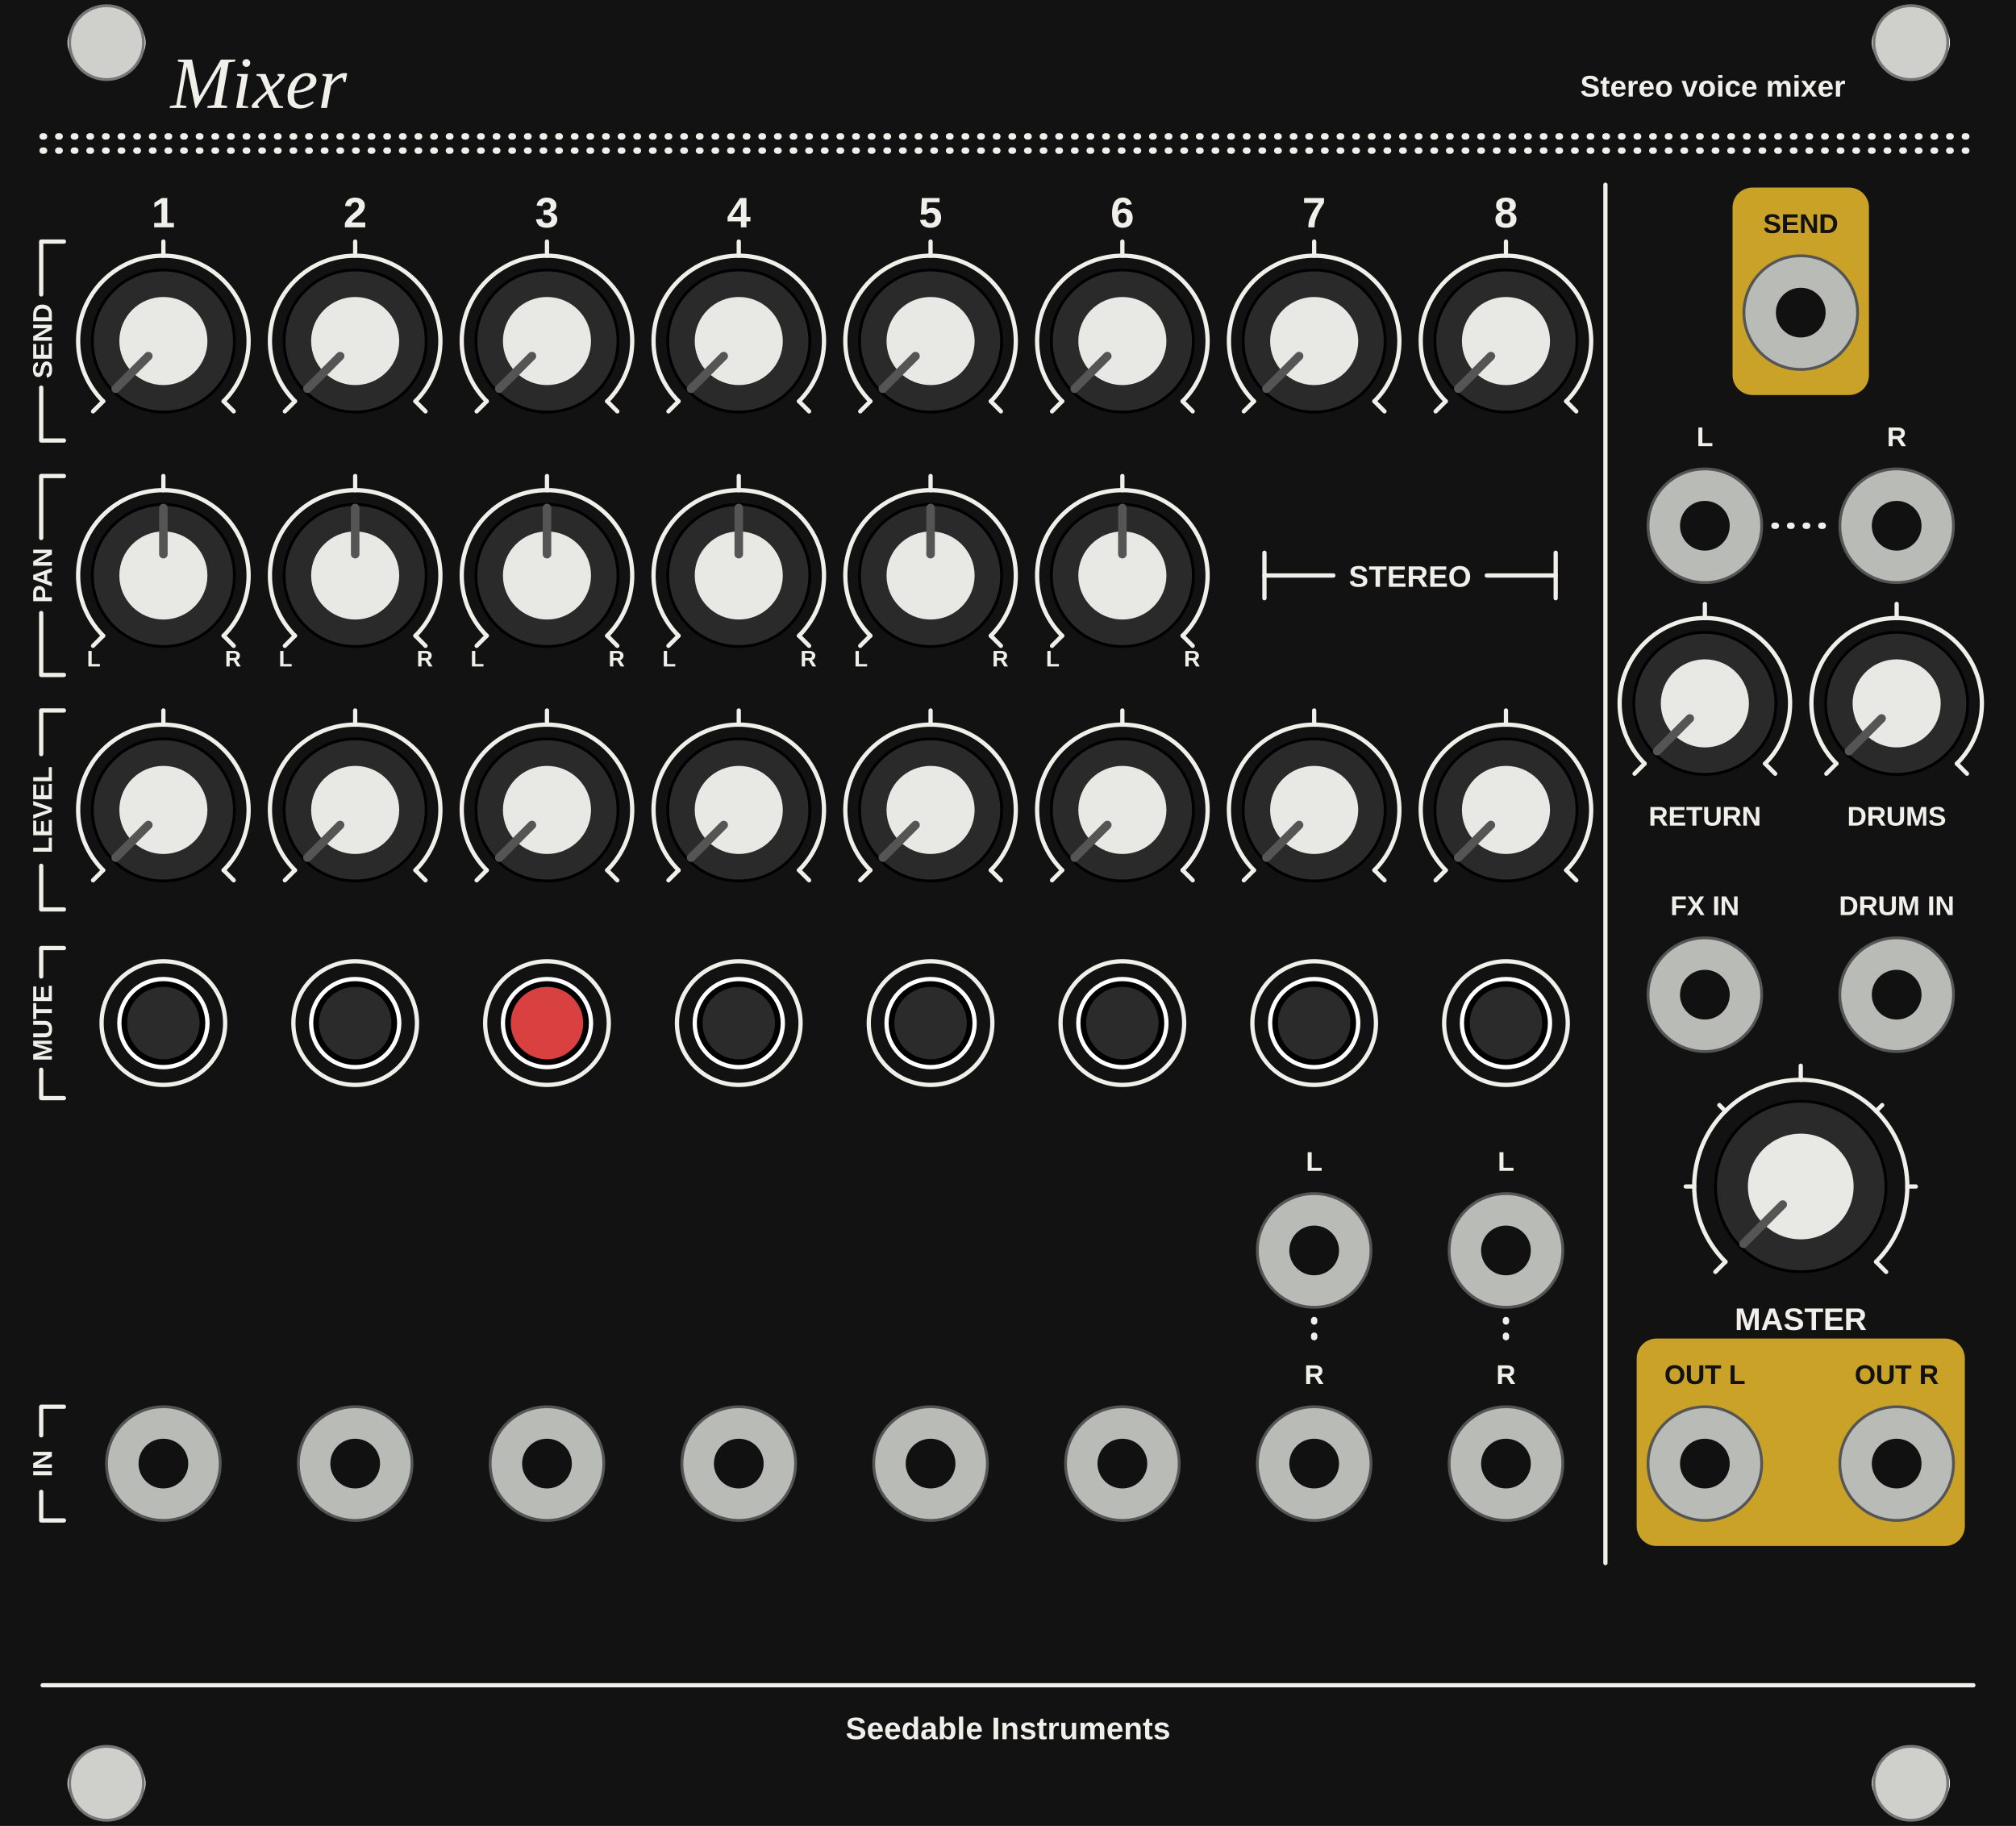
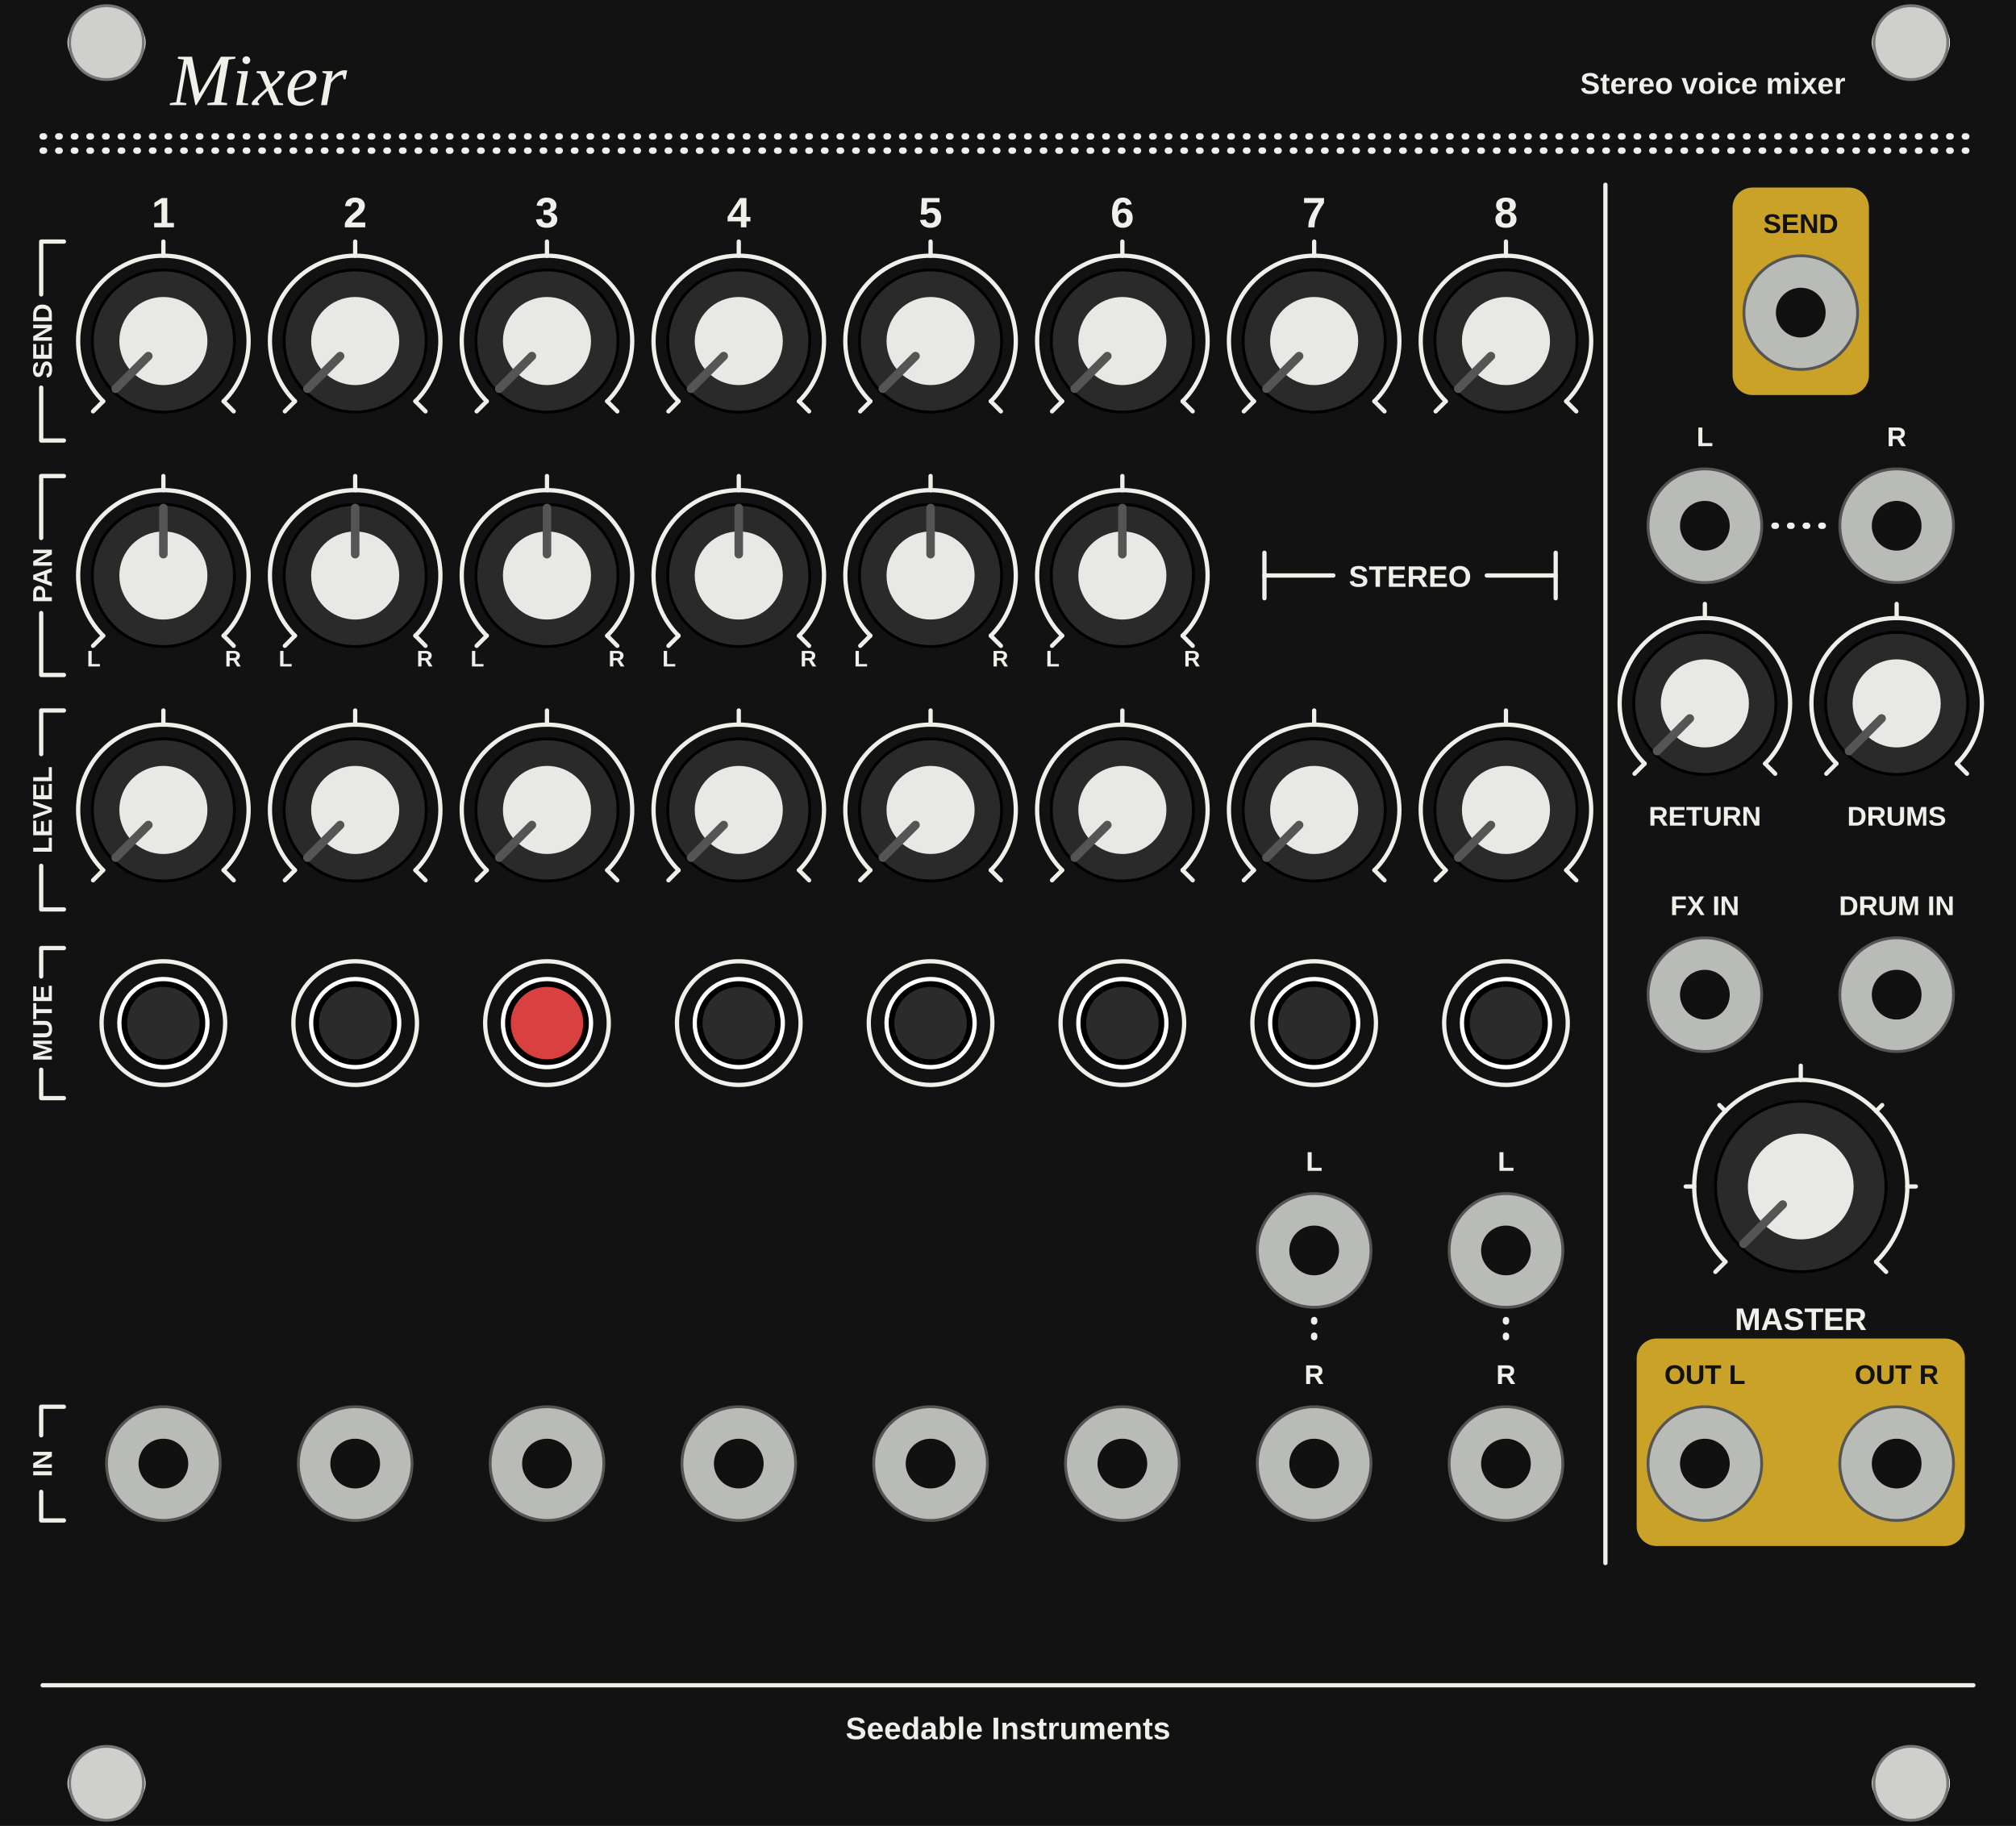
<svg xmlns="http://www.w3.org/2000/svg" width="141.9mm" height="128.5mm" viewBox="0 0 141.9 128.5">
  <style>text{font-family:Arial, Helvetica, sans-serif;font-weight:bold;fill:#f0efe9} .serif{font-family:Georgia, Times New Roman, serif;font-style:italic;font-weight:normal} .silk{stroke:#f0efe9;fill:none;stroke-linecap:round;stroke-linejoin:round} .dots{stroke-dasharray:0.1 1.0;stroke-width:0.45} .copper{fill:#c9a227} .cu-text{fill:#121212} .hole{fill:#ffffff;stroke:none}</style>
  <rect x="0" y="0" width="141.9" height="128.5" fill="#121212" />
  <g id="copper">
    <rect x="115.20" y="94.20" width="23.10" height="14.6" rx="1.4" class="copper" />
    <circle cx="120.00" cy="103.00" r="3.65" class="cu-text" />
    <circle cx="133.50" cy="103.00" r="3.65" class="cu-text" />
    <rect x="121.95" y="13.20" width="9.60" height="14.6" rx="1.4" class="copper" />
    <circle cx="126.75" cy="22.00" r="3.65" class="cu-text" />
    <text x="120.00" y="97.40" font-size="1.9" text-anchor="middle" class="cu-text">OUT L</text>
    <text x="133.50" y="97.40" font-size="1.9" text-anchor="middle" class="cu-text">OUT R</text>
    <text x="126.75" y="16.40" font-size="1.9" text-anchor="middle" class="cu-text">SEND</text>
  </g>
  <g id="silk">
-     <text x="12.00" y="7.60" font-size="5.2" text-anchor="start" class="serif">Mixer</text>
-     <text x="129.90" y="6.80" font-size="2.1" text-anchor="end">Stereo voice mixer</text>
+     <text x="12.00" y="7.40" font-size="5.2" text-anchor="start" class="serif">Mixer</text>
+     <text x="129.90" y="6.60" font-size="2.1" text-anchor="end">Stereo voice mixer</text>
    <polyline points="3.00,9.60 138.90,9.60" class="silk dots" />
    <polyline points="3.00,10.60 138.90,10.60" class="silk dots" />
    <text x="70.95" y="122.40" font-size="2.2" text-anchor="middle">Seedable Instruments</text>
    <polyline points="3.00,118.60 138.90,118.60" class="silk" stroke-width="0.3" />
    <text x="11.50" y="16.00" font-size="3.0" text-anchor="middle">1</text>
    <text x="25.00" y="16.00" font-size="3.0" text-anchor="middle">2</text>
    <text x="38.50" y="16.00" font-size="3.0" text-anchor="middle">3</text>
    <text x="52.00" y="16.00" font-size="3.0" text-anchor="middle">4</text>
    <text x="65.50" y="16.00" font-size="3.0" text-anchor="middle">5</text>
    <text x="79.00" y="16.00" font-size="3.0" text-anchor="middle">6</text>
    <text x="92.50" y="16.00" font-size="3.0" text-anchor="middle">7</text>
    <text x="106.00" y="16.00" font-size="3.0" text-anchor="middle">8</text>
    <text x="99.25" y="41.30" font-size="2.1" text-anchor="middle">STEREO</text>
    <polyline points="89.00,40.50 93.85,40.50" class="silk" stroke-width="0.3" />
    <polyline points="104.65,40.50 109.50,40.50" class="silk" stroke-width="0.3" />
    <polyline points="89.00,38.90 89.00,42.10" class="silk" stroke-width="0.3" />
    <polyline points="109.50,38.90 109.50,42.10" class="silk" stroke-width="0.3" />
    <polyline points="113.00,13.00 113.00,110.00" class="silk" stroke-width="0.3" />
    <path d="M 7.26 28.24 A 6.0 6.0 0 1 1 15.74 28.24" class="silk" stroke-width="0.3" />
    <polyline points="7.26,28.24 6.55,28.95" class="silk" stroke-width="0.3" />
    <polyline points="11.50,18.00 11.50,17.00" class="silk" stroke-width="0.3" />
    <polyline points="15.74,28.24 16.45,28.95" class="silk" stroke-width="0.3" />
    <path d="M 7.26 44.74 A 6.0 6.0 0 1 1 15.74 44.74" class="silk" stroke-width="0.3" />
    <polyline points="7.26,44.74 6.55,45.45" class="silk" stroke-width="0.3" />
    <polyline points="11.50,34.50 11.50,33.50" class="silk" stroke-width="0.3" />
    <polyline points="15.74,44.74 16.45,45.45" class="silk" stroke-width="0.3" />
    <text x="6.60" y="46.90" font-size="1.6" text-anchor="middle">L</text>
    <text x="16.40" y="46.90" font-size="1.6" text-anchor="middle">R</text>
    <path d="M 7.26 61.24 A 6.0 6.0 0 1 1 15.74 61.24" class="silk" stroke-width="0.3" />
    <polyline points="7.26,61.24 6.55,61.95" class="silk" stroke-width="0.3" />
    <polyline points="11.50,51.00 11.50,50.00" class="silk" stroke-width="0.3" />
    <polyline points="15.74,61.24 16.45,61.95" class="silk" stroke-width="0.3" />
    <path d="M 20.76 28.24 A 6.0 6.0 0 1 1 29.24 28.24" class="silk" stroke-width="0.3" />
    <polyline points="20.76,28.24 20.05,28.95" class="silk" stroke-width="0.3" />
    <polyline points="25.00,18.00 25.00,17.00" class="silk" stroke-width="0.3" />
    <polyline points="29.24,28.24 29.95,28.95" class="silk" stroke-width="0.3" />
    <path d="M 20.76 44.74 A 6.0 6.0 0 1 1 29.24 44.74" class="silk" stroke-width="0.3" />
    <polyline points="20.76,44.74 20.05,45.45" class="silk" stroke-width="0.3" />
    <polyline points="25.00,34.50 25.00,33.50" class="silk" stroke-width="0.3" />
    <polyline points="29.24,44.74 29.95,45.45" class="silk" stroke-width="0.3" />
    <text x="20.10" y="46.90" font-size="1.6" text-anchor="middle">L</text>
    <text x="29.90" y="46.90" font-size="1.6" text-anchor="middle">R</text>
    <path d="M 20.76 61.24 A 6.0 6.0 0 1 1 29.24 61.24" class="silk" stroke-width="0.3" />
    <polyline points="20.76,61.24 20.05,61.95" class="silk" stroke-width="0.3" />
    <polyline points="25.00,51.00 25.00,50.00" class="silk" stroke-width="0.3" />
    <polyline points="29.24,61.24 29.95,61.95" class="silk" stroke-width="0.3" />
    <path d="M 34.26 28.24 A 6.0 6.0 0 1 1 42.74 28.24" class="silk" stroke-width="0.3" />
    <polyline points="34.26,28.24 33.55,28.95" class="silk" stroke-width="0.3" />
    <polyline points="38.50,18.00 38.50,17.00" class="silk" stroke-width="0.3" />
    <polyline points="42.74,28.24 43.45,28.95" class="silk" stroke-width="0.3" />
    <path d="M 34.26 44.74 A 6.0 6.0 0 1 1 42.74 44.74" class="silk" stroke-width="0.3" />
    <polyline points="34.26,44.74 33.55,45.45" class="silk" stroke-width="0.3" />
    <polyline points="38.50,34.50 38.50,33.50" class="silk" stroke-width="0.3" />
    <polyline points="42.74,44.74 43.45,45.45" class="silk" stroke-width="0.3" />
    <text x="33.60" y="46.90" font-size="1.6" text-anchor="middle">L</text>
    <text x="43.40" y="46.90" font-size="1.6" text-anchor="middle">R</text>
    <path d="M 34.26 61.24 A 6.0 6.0 0 1 1 42.74 61.24" class="silk" stroke-width="0.3" />
    <polyline points="34.26,61.24 33.55,61.95" class="silk" stroke-width="0.3" />
    <polyline points="38.50,51.00 38.50,50.00" class="silk" stroke-width="0.3" />
    <polyline points="42.74,61.24 43.45,61.95" class="silk" stroke-width="0.3" />
    <path d="M 47.76 28.24 A 6.0 6.0 0 1 1 56.24 28.24" class="silk" stroke-width="0.3" />
    <polyline points="47.76,28.24 47.05,28.95" class="silk" stroke-width="0.3" />
    <polyline points="52.00,18.00 52.00,17.00" class="silk" stroke-width="0.3" />
    <polyline points="56.24,28.24 56.95,28.95" class="silk" stroke-width="0.3" />
    <path d="M 47.76 44.74 A 6.0 6.0 0 1 1 56.24 44.74" class="silk" stroke-width="0.3" />
    <polyline points="47.76,44.74 47.05,45.45" class="silk" stroke-width="0.3" />
    <polyline points="52.00,34.50 52.00,33.50" class="silk" stroke-width="0.3" />
    <polyline points="56.24,44.74 56.95,45.45" class="silk" stroke-width="0.3" />
    <text x="47.10" y="46.90" font-size="1.6" text-anchor="middle">L</text>
    <text x="56.90" y="46.90" font-size="1.6" text-anchor="middle">R</text>
    <path d="M 47.76 61.24 A 6.0 6.0 0 1 1 56.24 61.24" class="silk" stroke-width="0.3" />
    <polyline points="47.76,61.24 47.05,61.95" class="silk" stroke-width="0.3" />
    <polyline points="52.00,51.00 52.00,50.00" class="silk" stroke-width="0.3" />
    <polyline points="56.24,61.24 56.95,61.95" class="silk" stroke-width="0.3" />
    <path d="M 61.26 28.24 A 6.0 6.0 0 1 1 69.74 28.24" class="silk" stroke-width="0.3" />
    <polyline points="61.26,28.24 60.55,28.95" class="silk" stroke-width="0.3" />
    <polyline points="65.50,18.00 65.50,17.00" class="silk" stroke-width="0.3" />
    <polyline points="69.74,28.24 70.45,28.95" class="silk" stroke-width="0.3" />
    <path d="M 61.26 44.74 A 6.0 6.0 0 1 1 69.74 44.74" class="silk" stroke-width="0.3" />
    <polyline points="61.26,44.74 60.55,45.45" class="silk" stroke-width="0.3" />
    <polyline points="65.50,34.50 65.50,33.50" class="silk" stroke-width="0.3" />
    <polyline points="69.74,44.74 70.45,45.45" class="silk" stroke-width="0.3" />
    <text x="60.60" y="46.90" font-size="1.6" text-anchor="middle">L</text>
    <text x="70.40" y="46.90" font-size="1.6" text-anchor="middle">R</text>
    <path d="M 61.26 61.24 A 6.0 6.0 0 1 1 69.74 61.24" class="silk" stroke-width="0.3" />
    <polyline points="61.26,61.24 60.55,61.95" class="silk" stroke-width="0.3" />
    <polyline points="65.50,51.00 65.50,50.00" class="silk" stroke-width="0.3" />
    <polyline points="69.74,61.24 70.45,61.95" class="silk" stroke-width="0.3" />
    <path d="M 74.76 28.24 A 6.0 6.0 0 1 1 83.24 28.24" class="silk" stroke-width="0.3" />
    <polyline points="74.76,28.24 74.05,28.95" class="silk" stroke-width="0.3" />
    <polyline points="79.00,18.00 79.00,17.00" class="silk" stroke-width="0.3" />
    <polyline points="83.24,28.24 83.95,28.95" class="silk" stroke-width="0.3" />
    <path d="M 74.76 44.74 A 6.0 6.0 0 1 1 83.24 44.74" class="silk" stroke-width="0.3" />
    <polyline points="74.76,44.74 74.05,45.45" class="silk" stroke-width="0.3" />
    <polyline points="79.00,34.50 79.00,33.50" class="silk" stroke-width="0.3" />
    <polyline points="83.24,44.74 83.95,45.45" class="silk" stroke-width="0.3" />
    <text x="74.10" y="46.90" font-size="1.6" text-anchor="middle">L</text>
    <text x="83.90" y="46.90" font-size="1.6" text-anchor="middle">R</text>
    <path d="M 74.76 61.24 A 6.0 6.0 0 1 1 83.24 61.24" class="silk" stroke-width="0.3" />
    <polyline points="74.76,61.24 74.05,61.95" class="silk" stroke-width="0.3" />
    <polyline points="79.00,51.00 79.00,50.00" class="silk" stroke-width="0.3" />
    <polyline points="83.24,61.24 83.95,61.95" class="silk" stroke-width="0.3" />
    <path d="M 88.26 28.24 A 6.0 6.0 0 1 1 96.74 28.24" class="silk" stroke-width="0.3" />
    <polyline points="88.26,28.24 87.55,28.95" class="silk" stroke-width="0.3" />
    <polyline points="92.50,18.00 92.50,17.00" class="silk" stroke-width="0.3" />
    <polyline points="96.74,28.24 97.45,28.95" class="silk" stroke-width="0.3" />
    <path d="M 88.26 61.24 A 6.0 6.0 0 1 1 96.74 61.24" class="silk" stroke-width="0.3" />
    <polyline points="88.26,61.24 87.55,61.95" class="silk" stroke-width="0.3" />
    <polyline points="92.50,51.00 92.50,50.00" class="silk" stroke-width="0.3" />
    <polyline points="96.74,61.24 97.45,61.95" class="silk" stroke-width="0.3" />
    <path d="M 101.76 28.24 A 6.0 6.0 0 1 1 110.24 28.24" class="silk" stroke-width="0.3" />
    <polyline points="101.76,28.24 101.05,28.95" class="silk" stroke-width="0.3" />
    <polyline points="106.00,18.00 106.00,17.00" class="silk" stroke-width="0.3" />
    <polyline points="110.24,28.24 110.95,28.95" class="silk" stroke-width="0.3" />
    <path d="M 101.76 61.24 A 6.0 6.0 0 1 1 110.24 61.24" class="silk" stroke-width="0.3" />
    <polyline points="101.76,61.24 101.05,61.95" class="silk" stroke-width="0.3" />
    <polyline points="106.00,51.00 106.00,50.00" class="silk" stroke-width="0.3" />
    <polyline points="110.24,61.24 110.95,61.95" class="silk" stroke-width="0.3" />
    <path d="M 115.76 53.74 A 6.0 6.0 0 1 1 124.24 53.74" class="silk" stroke-width="0.3" />
    <polyline points="115.76,53.74 115.05,54.45" class="silk" stroke-width="0.3" />
    <polyline points="120.00,43.50 120.00,42.50" class="silk" stroke-width="0.3" />
    <polyline points="124.24,53.74 124.95,54.45" class="silk" stroke-width="0.3" />
    <text x="120.00" y="58.10" font-size="1.9" text-anchor="middle">RETURN</text>
    <path d="M 129.26 53.74 A 6.0 6.0 0 1 1 137.74 53.74" class="silk" stroke-width="0.3" />
    <polyline points="129.26,53.74 128.55,54.45" class="silk" stroke-width="0.3" />
    <polyline points="133.50,43.50 133.50,42.50" class="silk" stroke-width="0.3" />
    <polyline points="137.74,53.74 138.45,54.45" class="silk" stroke-width="0.3" />
    <text x="133.50" y="58.10" font-size="1.9" text-anchor="middle">DRUMS</text>
    <path d="M 121.45 88.80 A 7.5 7.5 0 1 1 132.05 88.80" class="silk" stroke-width="0.3" />
    <polyline points="121.45,88.80 120.74,89.51" class="silk" stroke-width="0.3" />
    <polyline points="119.25,83.50 118.65,83.50" class="silk" stroke-width="0.3" />
    <polyline points="121.45,78.20 121.02,77.77" class="silk" stroke-width="0.3" />
    <polyline points="126.75,76.00 126.75,75.00" class="silk" stroke-width="0.3" />
    <polyline points="132.05,78.20 132.48,77.77" class="silk" stroke-width="0.3" />
    <polyline points="134.25,83.50 134.85,83.50" class="silk" stroke-width="0.3" />
    <polyline points="132.05,88.80 132.76,89.51" class="silk" stroke-width="0.3" />
    <text x="126.75" y="93.60" font-size="2.2" text-anchor="middle">MASTER</text>
    <circle cx="11.50" cy="72.00" r="4.35" class="silk" stroke-width="0.3" />
    <circle cx="25.00" cy="72.00" r="4.35" class="silk" stroke-width="0.3" />
    <circle cx="38.50" cy="72.00" r="4.35" class="silk" stroke-width="0.3" />
    <circle cx="52.00" cy="72.00" r="4.35" class="silk" stroke-width="0.3" />
    <circle cx="65.50" cy="72.00" r="4.35" class="silk" stroke-width="0.3" />
    <circle cx="79.00" cy="72.00" r="4.35" class="silk" stroke-width="0.3" />
    <circle cx="92.50" cy="72.00" r="4.35" class="silk" stroke-width="0.3" />
    <circle cx="106.00" cy="72.00" r="4.35" class="silk" stroke-width="0.3" />
    <text x="3.65" y="24.00" font-size="1.9" text-anchor="middle" transform="rotate(-90 3.65 24.00)">SEND</text>
    <polyline points="4.50,17.00 2.90,17.00 2.90,20.72" class="silk" stroke-width="0.3" />
    <polyline points="2.90,27.28 2.90,31.00 4.50,31.00" class="silk" stroke-width="0.3" />
    <text x="3.65" y="40.50" font-size="1.9" text-anchor="middle" transform="rotate(-90 3.65 40.50)">PAN</text>
    <polyline points="4.50,33.50 2.90,33.50 2.90,37.86" class="silk" stroke-width="0.3" />
    <polyline points="2.90,43.14 2.90,47.50 4.50,47.50" class="silk" stroke-width="0.3" />
    <text x="3.65" y="57.00" font-size="1.9" text-anchor="middle" transform="rotate(-90 3.65 57.00)">LEVEL</text>
    <polyline points="4.50,50.00 2.90,50.00 2.90,53.07" class="silk" stroke-width="0.3" />
    <polyline points="2.90,60.93 2.90,64.00 4.50,64.00" class="silk" stroke-width="0.3" />
    <text x="3.65" y="72.00" font-size="1.9" text-anchor="middle" transform="rotate(-90 3.65 72.00)">MUTE</text>
    <polyline points="4.50,66.72 2.90,66.72 2.90,68.72" class="silk" stroke-width="0.3" />
    <polyline points="2.90,75.28 2.90,77.28 4.50,77.28" class="silk" stroke-width="0.3" />
    <text x="3.65" y="103.00" font-size="1.9" text-anchor="middle" transform="rotate(-90 3.65 103.00)">IN</text>
    <polyline points="4.50,99.00 2.90,99.00 2.90,101.01" class="silk" stroke-width="0.3" />
    <polyline points="2.90,104.99 2.90,107.00 4.50,107.00" class="silk" stroke-width="0.3" />
    <text x="92.50" y="82.40" font-size="1.9" text-anchor="middle">L</text>
    <text x="92.50" y="97.40" font-size="1.9" text-anchor="middle">R</text>
    <text x="106.00" y="82.40" font-size="1.9" text-anchor="middle">L</text>
    <text x="106.00" y="97.40" font-size="1.9" text-anchor="middle">R</text>
    <text x="120.00" y="31.40" font-size="1.9" text-anchor="middle">L</text>
    <text x="133.50" y="31.40" font-size="1.9" text-anchor="middle">R</text>
    <text x="120.00" y="64.40" font-size="1.9" text-anchor="middle">FX IN</text>
    <text x="133.50" y="64.40" font-size="1.9" text-anchor="middle">DRUM IN</text>
    <polyline points="92.50,92.90 92.50,94.80" class="silk dots" />
    <polyline points="106.00,92.90 106.00,94.80" class="silk dots" />
    <polyline points="124.90,37.00 128.60,37.00" class="silk dots" />
  </g>
  <g id="holes">
    <circle cx="11.50" cy="24.00" r="3.75" class="hole" />
    <circle cx="11.50" cy="40.50" r="3.75" class="hole" />
    <circle cx="11.50" cy="57.00" r="3.75" class="hole" />
    <circle cx="11.50" cy="72.00" r="3.25" class="hole" />
    <circle cx="11.50" cy="103.00" r="3.25" class="hole" />
    <circle cx="25.00" cy="24.00" r="3.75" class="hole" />
    <circle cx="25.00" cy="40.50" r="3.75" class="hole" />
    <circle cx="25.00" cy="57.00" r="3.75" class="hole" />
    <circle cx="25.00" cy="72.00" r="3.25" class="hole" />
    <circle cx="25.00" cy="103.00" r="3.25" class="hole" />
    <circle cx="38.50" cy="24.00" r="3.75" class="hole" />
    <circle cx="38.50" cy="40.50" r="3.75" class="hole" />
    <circle cx="38.50" cy="57.00" r="3.75" class="hole" />
    <circle cx="38.50" cy="72.00" r="3.25" class="hole" />
    <circle cx="38.50" cy="103.00" r="3.25" class="hole" />
    <circle cx="52.00" cy="24.00" r="3.75" class="hole" />
    <circle cx="52.00" cy="40.50" r="3.75" class="hole" />
    <circle cx="52.00" cy="57.00" r="3.75" class="hole" />
    <circle cx="52.00" cy="72.00" r="3.25" class="hole" />
    <circle cx="52.00" cy="103.00" r="3.25" class="hole" />
    <circle cx="65.50" cy="24.00" r="3.75" class="hole" />
    <circle cx="65.50" cy="40.50" r="3.75" class="hole" />
    <circle cx="65.50" cy="57.00" r="3.75" class="hole" />
    <circle cx="65.50" cy="72.00" r="3.25" class="hole" />
    <circle cx="65.50" cy="103.00" r="3.25" class="hole" />
    <circle cx="79.00" cy="24.00" r="3.75" class="hole" />
    <circle cx="79.00" cy="40.50" r="3.75" class="hole" />
    <circle cx="79.00" cy="57.00" r="3.75" class="hole" />
    <circle cx="79.00" cy="72.00" r="3.25" class="hole" />
    <circle cx="79.00" cy="103.00" r="3.25" class="hole" />
    <circle cx="92.50" cy="24.00" r="3.75" class="hole" />
    <circle cx="92.50" cy="57.00" r="3.75" class="hole" />
    <circle cx="92.50" cy="72.00" r="3.25" class="hole" />
    <circle cx="92.50" cy="88.00" r="3.25" class="hole" />
    <circle cx="92.50" cy="103.00" r="3.25" class="hole" />
    <circle cx="106.00" cy="24.00" r="3.75" class="hole" />
    <circle cx="106.00" cy="57.00" r="3.75" class="hole" />
    <circle cx="106.00" cy="72.00" r="3.25" class="hole" />
    <circle cx="106.00" cy="88.00" r="3.25" class="hole" />
    <circle cx="106.00" cy="103.00" r="3.25" class="hole" />
    <circle cx="126.75" cy="22.00" r="3.25" class="hole" />
    <circle cx="120.00" cy="37.00" r="3.25" class="hole" />
    <circle cx="133.50" cy="37.00" r="3.25" class="hole" />
    <circle cx="120.00" cy="49.50" r="3.75" class="hole" />
    <circle cx="133.50" cy="49.50" r="3.75" class="hole" />
    <circle cx="120.00" cy="70.00" r="3.25" class="hole" />
    <circle cx="133.50" cy="70.00" r="3.25" class="hole" />
    <circle cx="126.75" cy="83.50" r="3.75" class="hole" />
    <circle cx="120.00" cy="103.00" r="3.25" class="hole" />
    <circle cx="133.50" cy="103.00" r="3.25" class="hole" />
    <rect x="4.75" y="1.40" width="5.5" height="3.2" rx="1.6" class="hole" />
    <rect x="4.75" y="123.90" width="5.5" height="3.2" rx="1.6" class="hole" />
    <rect x="131.75" y="1.40" width="5.5" height="3.2" rx="1.6" class="hole" />
    <rect x="131.75" y="123.90" width="5.5" height="3.2" rx="1.6" class="hole" />
  </g>
  <g id="mockup">
    <circle cx="11.50" cy="24.00" r="5.0" fill="#2a2a2a" stroke="#000" stroke-width="0.2" />
    <circle cx="11.50" cy="24.00" r="3.10" fill="#e8e8e4" />
    <line x1="10.44" y1="25.06" x2="8.14" y2="27.36" stroke="#555" stroke-width="0.6" stroke-linecap="round" />
    <circle cx="11.50" cy="40.50" r="5.0" fill="#2a2a2a" stroke="#000" stroke-width="0.2" />
    <circle cx="11.50" cy="40.50" r="3.10" fill="#e8e8e4" />
    <line x1="11.50" y1="39.00" x2="11.50" y2="35.75" stroke="#555" stroke-width="0.6" stroke-linecap="round" />
    <circle cx="11.50" cy="57.00" r="5.0" fill="#2a2a2a" stroke="#000" stroke-width="0.2" />
    <circle cx="11.50" cy="57.00" r="3.10" fill="#e8e8e4" />
    <line x1="10.44" y1="58.06" x2="8.14" y2="60.36" stroke="#555" stroke-width="0.6" stroke-linecap="round" />
    <circle cx="11.50" cy="72.00" r="2.75" fill="#2b2b2b" stroke="#000" stroke-width="0.4" />
    <circle cx="11.50" cy="103.00" r="4.0" fill="#b9bbb6" stroke="#555" stroke-width="0.2" />
    <circle cx="11.50" cy="103.00" r="1.75" fill="#111" />
    <circle cx="25.00" cy="24.00" r="5.0" fill="#2a2a2a" stroke="#000" stroke-width="0.2" />
    <circle cx="25.00" cy="24.00" r="3.10" fill="#e8e8e4" />
    <line x1="23.94" y1="25.06" x2="21.64" y2="27.36" stroke="#555" stroke-width="0.6" stroke-linecap="round" />
    <circle cx="25.00" cy="40.50" r="5.0" fill="#2a2a2a" stroke="#000" stroke-width="0.2" />
    <circle cx="25.00" cy="40.50" r="3.10" fill="#e8e8e4" />
    <line x1="25.00" y1="39.00" x2="25.00" y2="35.75" stroke="#555" stroke-width="0.6" stroke-linecap="round" />
    <circle cx="25.00" cy="57.00" r="5.0" fill="#2a2a2a" stroke="#000" stroke-width="0.2" />
    <circle cx="25.00" cy="57.00" r="3.10" fill="#e8e8e4" />
    <line x1="23.94" y1="58.06" x2="21.64" y2="60.36" stroke="#555" stroke-width="0.6" stroke-linecap="round" />
    <circle cx="25.00" cy="72.00" r="2.75" fill="#2b2b2b" stroke="#000" stroke-width="0.4" />
    <circle cx="25.00" cy="103.00" r="4.0" fill="#b9bbb6" stroke="#555" stroke-width="0.2" />
    <circle cx="25.00" cy="103.00" r="1.75" fill="#111" />
    <circle cx="38.50" cy="24.00" r="5.0" fill="#2a2a2a" stroke="#000" stroke-width="0.2" />
    <circle cx="38.50" cy="24.00" r="3.10" fill="#e8e8e4" />
    <line x1="37.44" y1="25.06" x2="35.14" y2="27.36" stroke="#555" stroke-width="0.6" stroke-linecap="round" />
    <circle cx="38.50" cy="40.50" r="5.0" fill="#2a2a2a" stroke="#000" stroke-width="0.2" />
    <circle cx="38.50" cy="40.50" r="3.10" fill="#e8e8e4" />
    <line x1="38.50" y1="39.00" x2="38.50" y2="35.75" stroke="#555" stroke-width="0.6" stroke-linecap="round" />
    <circle cx="38.50" cy="57.00" r="5.0" fill="#2a2a2a" stroke="#000" stroke-width="0.2" />
    <circle cx="38.50" cy="57.00" r="3.10" fill="#e8e8e4" />
    <line x1="37.44" y1="58.06" x2="35.14" y2="60.36" stroke="#555" stroke-width="0.6" stroke-linecap="round" />
    <circle cx="38.50" cy="72.00" r="2.75" fill="#d94040" stroke="#000" stroke-width="0.4" />
    <circle cx="38.50" cy="103.00" r="4.0" fill="#b9bbb6" stroke="#555" stroke-width="0.2" />
    <circle cx="38.50" cy="103.00" r="1.75" fill="#111" />
    <circle cx="52.00" cy="24.00" r="5.0" fill="#2a2a2a" stroke="#000" stroke-width="0.2" />
    <circle cx="52.00" cy="24.00" r="3.10" fill="#e8e8e4" />
    <line x1="50.94" y1="25.06" x2="48.64" y2="27.36" stroke="#555" stroke-width="0.6" stroke-linecap="round" />
    <circle cx="52.00" cy="40.50" r="5.0" fill="#2a2a2a" stroke="#000" stroke-width="0.2" />
    <circle cx="52.00" cy="40.50" r="3.10" fill="#e8e8e4" />
    <line x1="52.00" y1="39.00" x2="52.00" y2="35.75" stroke="#555" stroke-width="0.6" stroke-linecap="round" />
    <circle cx="52.00" cy="57.00" r="5.0" fill="#2a2a2a" stroke="#000" stroke-width="0.2" />
    <circle cx="52.00" cy="57.00" r="3.10" fill="#e8e8e4" />
    <line x1="50.94" y1="58.06" x2="48.64" y2="60.36" stroke="#555" stroke-width="0.6" stroke-linecap="round" />
    <circle cx="52.00" cy="72.00" r="2.75" fill="#2b2b2b" stroke="#000" stroke-width="0.4" />
    <circle cx="52.00" cy="103.00" r="4.0" fill="#b9bbb6" stroke="#555" stroke-width="0.2" />
    <circle cx="52.00" cy="103.00" r="1.75" fill="#111" />
    <circle cx="65.50" cy="24.00" r="5.0" fill="#2a2a2a" stroke="#000" stroke-width="0.2" />
    <circle cx="65.50" cy="24.00" r="3.10" fill="#e8e8e4" />
    <line x1="64.44" y1="25.06" x2="62.14" y2="27.36" stroke="#555" stroke-width="0.6" stroke-linecap="round" />
    <circle cx="65.50" cy="40.50" r="5.0" fill="#2a2a2a" stroke="#000" stroke-width="0.2" />
    <circle cx="65.50" cy="40.50" r="3.10" fill="#e8e8e4" />
    <line x1="65.50" y1="39.00" x2="65.50" y2="35.75" stroke="#555" stroke-width="0.6" stroke-linecap="round" />
    <circle cx="65.50" cy="57.00" r="5.0" fill="#2a2a2a" stroke="#000" stroke-width="0.2" />
    <circle cx="65.50" cy="57.00" r="3.10" fill="#e8e8e4" />
    <line x1="64.44" y1="58.06" x2="62.14" y2="60.36" stroke="#555" stroke-width="0.6" stroke-linecap="round" />
    <circle cx="65.50" cy="72.00" r="2.75" fill="#2b2b2b" stroke="#000" stroke-width="0.4" />
    <circle cx="65.50" cy="103.00" r="4.0" fill="#b9bbb6" stroke="#555" stroke-width="0.2" />
    <circle cx="65.50" cy="103.00" r="1.75" fill="#111" />
    <circle cx="79.00" cy="24.00" r="5.0" fill="#2a2a2a" stroke="#000" stroke-width="0.2" />
    <circle cx="79.00" cy="24.00" r="3.10" fill="#e8e8e4" />
    <line x1="77.94" y1="25.06" x2="75.64" y2="27.36" stroke="#555" stroke-width="0.6" stroke-linecap="round" />
    <circle cx="79.00" cy="40.50" r="5.0" fill="#2a2a2a" stroke="#000" stroke-width="0.2" />
    <circle cx="79.00" cy="40.50" r="3.10" fill="#e8e8e4" />
    <line x1="79.00" y1="39.00" x2="79.00" y2="35.75" stroke="#555" stroke-width="0.6" stroke-linecap="round" />
    <circle cx="79.00" cy="57.00" r="5.0" fill="#2a2a2a" stroke="#000" stroke-width="0.2" />
    <circle cx="79.00" cy="57.00" r="3.10" fill="#e8e8e4" />
    <line x1="77.94" y1="58.06" x2="75.64" y2="60.36" stroke="#555" stroke-width="0.6" stroke-linecap="round" />
    <circle cx="79.00" cy="72.00" r="2.75" fill="#2b2b2b" stroke="#000" stroke-width="0.4" />
    <circle cx="79.00" cy="103.00" r="4.0" fill="#b9bbb6" stroke="#555" stroke-width="0.2" />
    <circle cx="79.00" cy="103.00" r="1.75" fill="#111" />
    <circle cx="92.50" cy="24.00" r="5.0" fill="#2a2a2a" stroke="#000" stroke-width="0.2" />
    <circle cx="92.50" cy="24.00" r="3.10" fill="#e8e8e4" />
    <line x1="91.44" y1="25.06" x2="89.14" y2="27.36" stroke="#555" stroke-width="0.6" stroke-linecap="round" />
    <circle cx="92.50" cy="57.00" r="5.0" fill="#2a2a2a" stroke="#000" stroke-width="0.2" />
    <circle cx="92.50" cy="57.00" r="3.10" fill="#e8e8e4" />
    <line x1="91.44" y1="58.06" x2="89.14" y2="60.36" stroke="#555" stroke-width="0.6" stroke-linecap="round" />
    <circle cx="92.50" cy="72.00" r="2.75" fill="#2b2b2b" stroke="#000" stroke-width="0.4" />
    <circle cx="92.50" cy="88.00" r="4.0" fill="#b9bbb6" stroke="#555" stroke-width="0.2" />
    <circle cx="92.50" cy="88.00" r="1.75" fill="#111" />
    <circle cx="92.50" cy="103.00" r="4.0" fill="#b9bbb6" stroke="#555" stroke-width="0.2" />
    <circle cx="92.50" cy="103.00" r="1.75" fill="#111" />
    <circle cx="106.00" cy="24.00" r="5.0" fill="#2a2a2a" stroke="#000" stroke-width="0.2" />
    <circle cx="106.00" cy="24.00" r="3.10" fill="#e8e8e4" />
    <line x1="104.94" y1="25.06" x2="102.64" y2="27.36" stroke="#555" stroke-width="0.6" stroke-linecap="round" />
    <circle cx="106.00" cy="57.00" r="5.0" fill="#2a2a2a" stroke="#000" stroke-width="0.2" />
    <circle cx="106.00" cy="57.00" r="3.10" fill="#e8e8e4" />
    <line x1="104.94" y1="58.06" x2="102.64" y2="60.36" stroke="#555" stroke-width="0.6" stroke-linecap="round" />
    <circle cx="106.00" cy="72.00" r="2.75" fill="#2b2b2b" stroke="#000" stroke-width="0.4" />
    <circle cx="106.00" cy="88.00" r="4.0" fill="#b9bbb6" stroke="#555" stroke-width="0.2" />
    <circle cx="106.00" cy="88.00" r="1.75" fill="#111" />
    <circle cx="106.00" cy="103.00" r="4.0" fill="#b9bbb6" stroke="#555" stroke-width="0.2" />
    <circle cx="106.00" cy="103.00" r="1.75" fill="#111" />
    <circle cx="126.75" cy="22.00" r="4.0" fill="#b9bbb6" stroke="#555" stroke-width="0.2" />
    <circle cx="126.75" cy="22.00" r="1.75" fill="#111" />
    <circle cx="120.00" cy="37.00" r="4.0" fill="#b9bbb6" stroke="#555" stroke-width="0.2" />
    <circle cx="120.00" cy="37.00" r="1.75" fill="#111" />
    <circle cx="133.50" cy="37.00" r="4.0" fill="#b9bbb6" stroke="#555" stroke-width="0.2" />
    <circle cx="133.50" cy="37.00" r="1.75" fill="#111" />
    <circle cx="120.00" cy="49.50" r="5.0" fill="#2a2a2a" stroke="#000" stroke-width="0.2" />
    <circle cx="120.00" cy="49.50" r="3.10" fill="#e8e8e4" />
    <line x1="118.94" y1="50.56" x2="116.64" y2="52.86" stroke="#555" stroke-width="0.6" stroke-linecap="round" />
    <circle cx="133.50" cy="49.50" r="5.0" fill="#2a2a2a" stroke="#000" stroke-width="0.2" />
    <circle cx="133.50" cy="49.50" r="3.10" fill="#e8e8e4" />
    <line x1="132.44" y1="50.56" x2="130.14" y2="52.86" stroke="#555" stroke-width="0.6" stroke-linecap="round" />
    <circle cx="120.00" cy="70.00" r="4.0" fill="#b9bbb6" stroke="#555" stroke-width="0.2" />
    <circle cx="120.00" cy="70.00" r="1.75" fill="#111" />
    <circle cx="133.50" cy="70.00" r="4.0" fill="#b9bbb6" stroke="#555" stroke-width="0.2" />
    <circle cx="133.50" cy="70.00" r="1.75" fill="#111" />
    <circle cx="126.75" cy="83.50" r="6.0" fill="#2a2a2a" stroke="#000" stroke-width="0.2" />
    <circle cx="126.75" cy="83.50" r="3.72" fill="#e8e8e4" />
    <line x1="125.48" y1="84.77" x2="122.72" y2="87.53" stroke="#555" stroke-width="0.6" stroke-linecap="round" />
    <circle cx="120.00" cy="103.00" r="4.0" fill="#b9bbb6" stroke="#555" stroke-width="0.2" />
    <circle cx="120.00" cy="103.00" r="1.75" fill="#111" />
    <circle cx="133.50" cy="103.00" r="4.0" fill="#b9bbb6" stroke="#555" stroke-width="0.2" />
    <circle cx="133.50" cy="103.00" r="1.75" fill="#111" />
    <circle cx="7.50" cy="3.00" r="2.6" fill="#cfd0cc" stroke="#777" stroke-width="0.2" />
    <circle cx="7.50" cy="125.50" r="2.6" fill="#cfd0cc" stroke="#777" stroke-width="0.2" />
    <circle cx="134.50" cy="3.00" r="2.6" fill="#cfd0cc" stroke="#777" stroke-width="0.2" />
    <circle cx="134.50" cy="125.50" r="2.6" fill="#cfd0cc" stroke="#777" stroke-width="0.2" />
  </g>
</svg>
